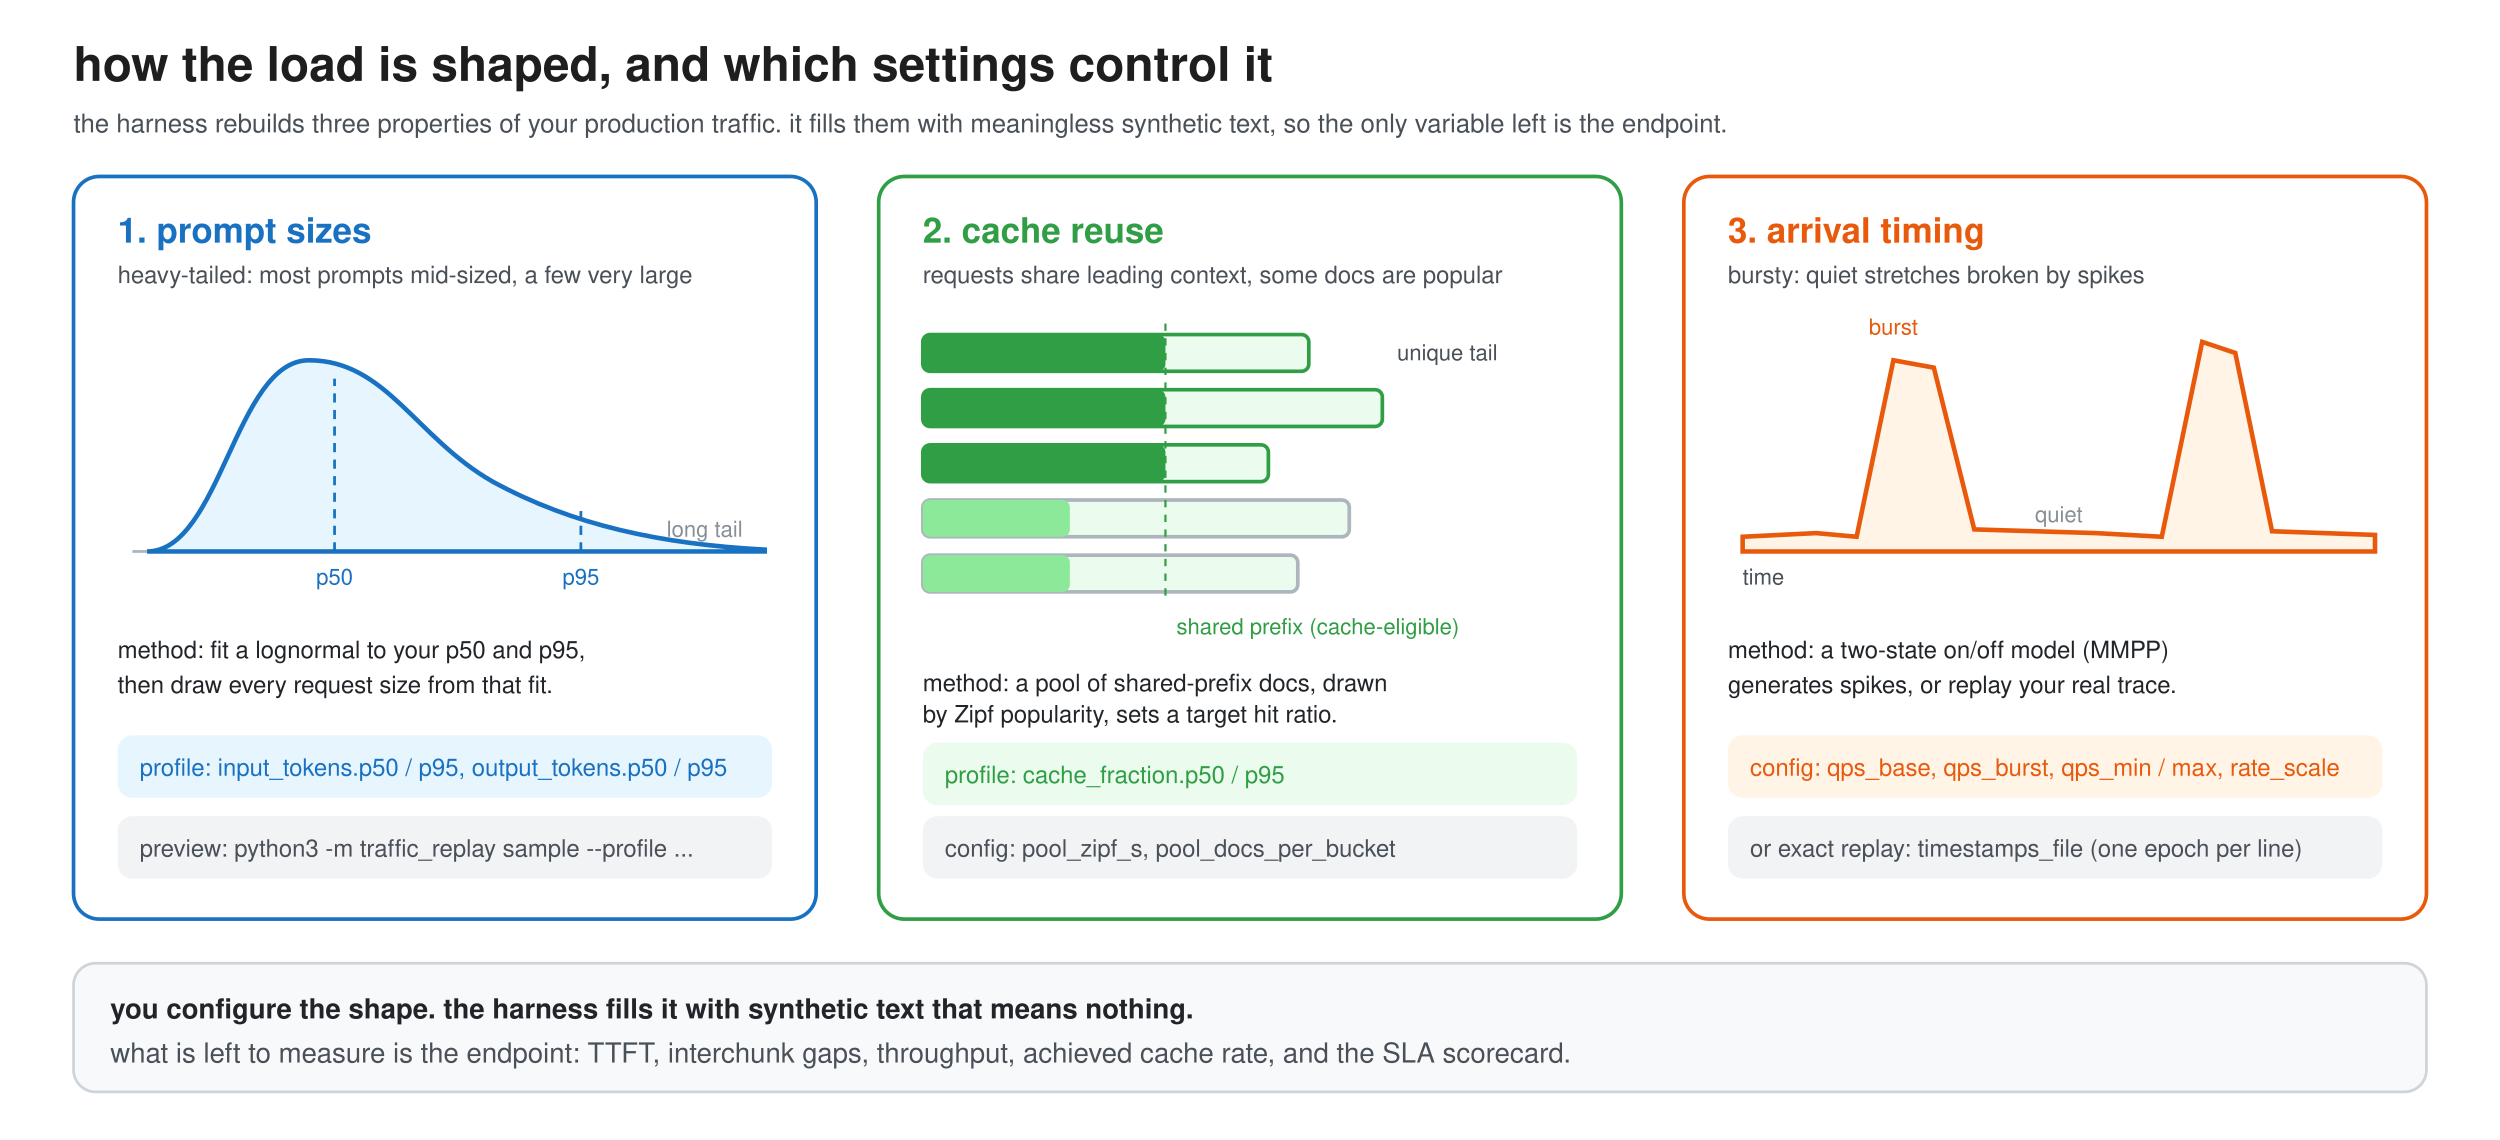
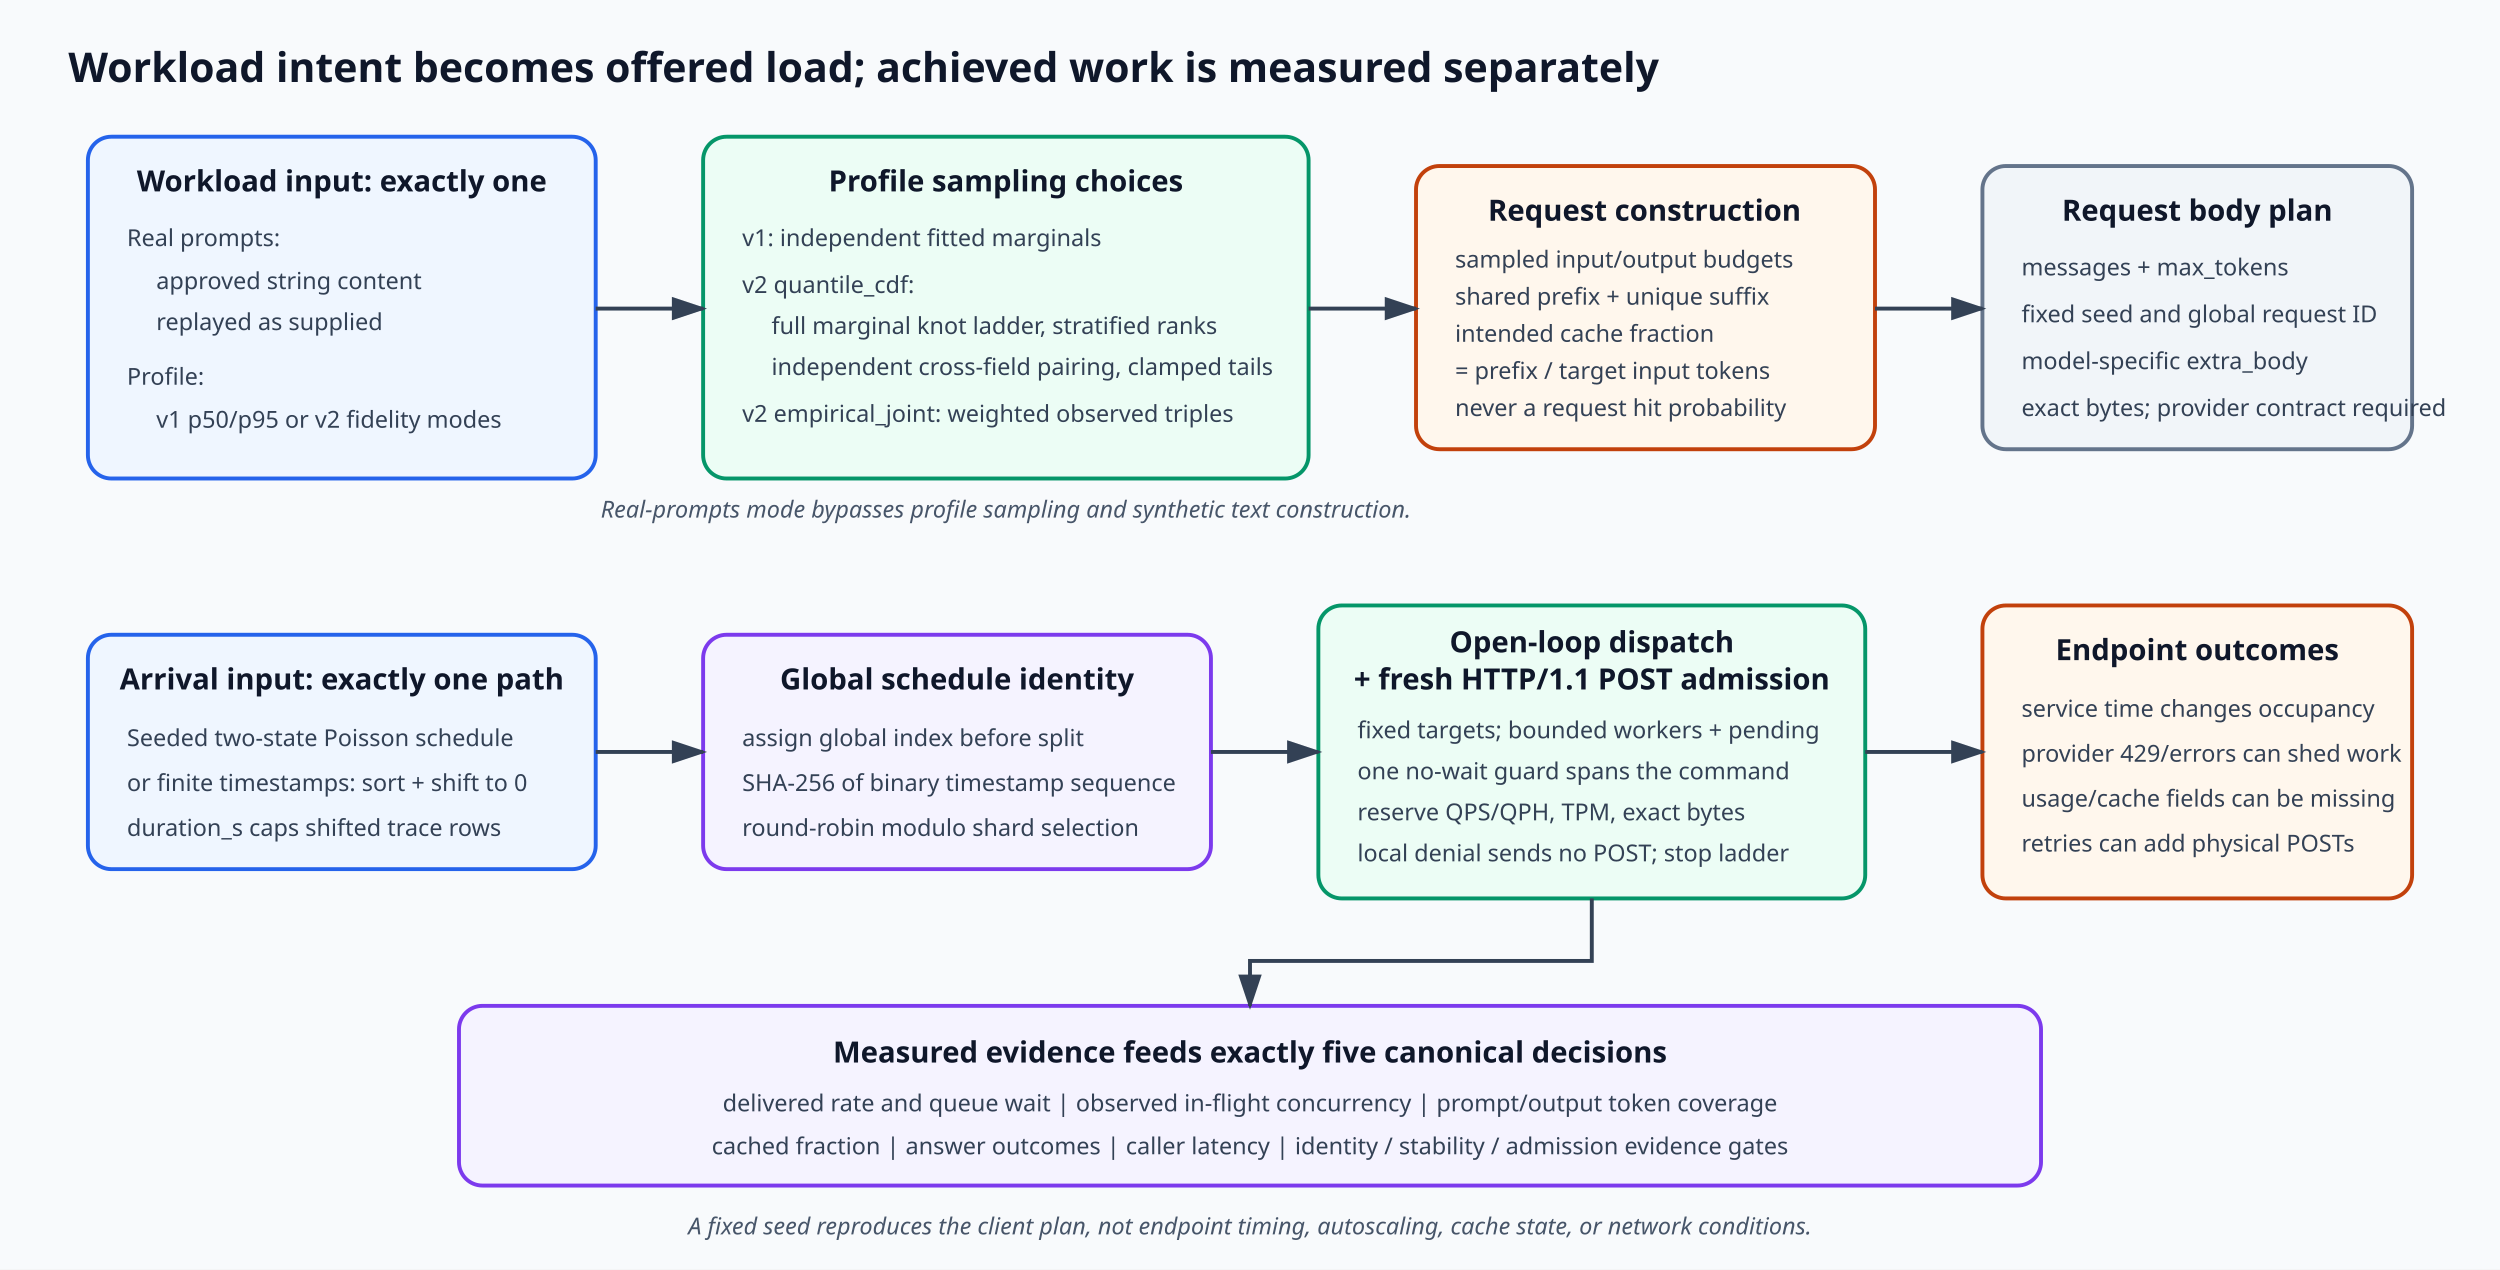
- <svg xmlns="http://www.w3.org/2000/svg" viewBox="0 0 1360 620" width="1360" height="620" font-family="Helvetica, Arial, sans-serif">
-   <rect x="0" y="0" width="1360" height="620" fill="#ffffff" />
-   <text x="40" y="44" font-size="26" font-weight="700" fill="#1e1e1e">how the load is shaped, and which settings control it</text>
-   <text x="40" y="72" font-size="14" fill="#495057">the harness rebuilds three properties of your production traffic. it fills them with meaningless synthetic text, so the only variable left is the endpoint.</text>
-   <rect x="40" y="96" width="404" height="404" rx="14" fill="#ffffff" stroke="#1971c2" stroke-width="2" />
-   <text x="64" y="132" font-size="19" font-weight="700" fill="#1971c2">1. prompt sizes</text>
-   <text x="64" y="154" font-size="13" fill="#495057">heavy-tailed: most prompts mid-sized, a few very large</text>
-   <line x1="72" y1="300" x2="416" y2="300" stroke="#adb5bd" stroke-width="1.5" />
-   <path d="M80 300 C120 300 128 196 168 196 C210 196 226 238 268 262 C312 286 360 296 416 299 L416 300 L80 300 Z" fill="#e7f5ff" stroke="#1971c2" stroke-width="2.5" />
-   <line x1="182" y1="300" x2="182" y2="206" stroke="#1971c2" stroke-width="1.5" stroke-dasharray="5 4" />
-   <text x="182" y="318" font-size="12" fill="#1971c2" text-anchor="middle">p50</text>
-   <line x1="316" y1="300" x2="316" y2="278" stroke="#1971c2" stroke-width="1.5" stroke-dasharray="5 4" />
-   <text x="316" y="318" font-size="12" fill="#1971c2" text-anchor="middle">p95</text>
-   <text x="404" y="292" font-size="12" fill="#868e96" text-anchor="end">long tail</text>
-   <text x="64" y="358" font-size="13" fill="#212529">method: fit a lognormal to your p50 and p95,</text>
-   <text x="64" y="377" font-size="13" fill="#212529">then draw every request size from that fit.</text>
-   <rect x="64" y="400" width="356" height="34" rx="8" fill="#e7f5ff" />
-   <text x="76" y="422" font-size="13" fill="#1971c2">profile: input_tokens.p50 / p95, output_tokens.p50 / p95</text>
-   <rect x="64" y="444" width="356" height="34" rx="8" fill="#f1f3f5" />
-   <text x="76" y="466" font-size="13" fill="#495057">preview: python3 -m traffic_replay sample --profile ...</text>
-   <rect x="478" y="96" width="404" height="404" rx="14" fill="#ffffff" stroke="#2f9e44" stroke-width="2" />
-   <text x="502" y="132" font-size="19" font-weight="700" fill="#2f9e44">2. cache reuse</text>
-   <text x="502" y="154" font-size="13" fill="#495057">requests share leading context, some docs are popular</text>
-   <rect x="502" y="182" width="210" height="20" rx="4" fill="#ebfbee" stroke="#2f9e44" stroke-width="2" />
-   <rect x="502" y="182" width="132" height="20" rx="4" fill="#2f9e44" />
-   <rect x="502" y="212" width="250" height="20" rx="4" fill="#ebfbee" stroke="#2f9e44" stroke-width="2" />
-   <rect x="502" y="212" width="132" height="20" rx="4" fill="#2f9e44" />
-   <rect x="502" y="242" width="188" height="20" rx="4" fill="#ebfbee" stroke="#2f9e44" stroke-width="2" />
-   <rect x="502" y="242" width="132" height="20" rx="4" fill="#2f9e44" />
-   <rect x="502" y="272" width="232" height="20" rx="4" fill="#ebfbee" stroke="#adb5bd" stroke-width="2" />
-   <rect x="502" y="272" width="80" height="20" rx="4" fill="#8ce99a" />
-   <rect x="502" y="302" width="204" height="20" rx="4" fill="#ebfbee" stroke="#adb5bd" stroke-width="2" />
-   <rect x="502" y="302" width="80" height="20" rx="4" fill="#8ce99a" />
-   <line x1="634" y1="176" x2="634" y2="328" stroke="#2f9e44" stroke-width="1.2" stroke-dasharray="4 4" />
-   <text x="640" y="345" font-size="12" fill="#2f9e44">shared prefix (cache-eligible)</text>
-   <text x="760" y="196" font-size="12" fill="#495057">unique tail</text>
-   <text x="502" y="376" font-size="13" fill="#212529">method: a pool of shared-prefix docs, drawn</text>
-   <text x="502" y="393" font-size="13" fill="#212529">by Zipf popularity, sets a target hit ratio.</text>
-   <rect x="502" y="404" width="356" height="34" rx="8" fill="#ebfbee" />
-   <text x="514" y="426" font-size="13" fill="#2f9e44">profile: cache_fraction.p50 / p95</text>
-   <rect x="502" y="444" width="356" height="34" rx="8" fill="#f1f3f5" />
-   <text x="514" y="466" font-size="13" fill="#495057">config: pool_zipf_s, pool_docs_per_bucket</text>
-   <rect x="916" y="96" width="404" height="404" rx="14" fill="#ffffff" stroke="#e8590c" stroke-width="2" />
-   <text x="940" y="132" font-size="19" font-weight="700" fill="#e8590c">3. arrival timing</text>
-   <text x="940" y="154" font-size="13" fill="#495057">bursty: quiet stretches broken by spikes</text>
-   <line x1="948" y1="300" x2="1292" y2="300" stroke="#adb5bd" stroke-width="1.5" />
-   <path d="M948 292 L988 290 L1010 292 L1030 196 L1052 200 L1074 288 L1140 290 L1176 292 L1198 186 L1216 192 L1236 289 L1292 291 L1292 300 L948 300 Z" fill="#fff4e6" stroke="#e8590c" stroke-width="2.5" />
-   <text x="1030" y="182" font-size="12" fill="#e8590c" text-anchor="middle">burst</text>
-   <text x="1120" y="284" font-size="12" fill="#868e96" text-anchor="middle">quiet</text>
-   <text x="948" y="318" font-size="12" fill="#495057">time</text>
-   <text x="940" y="358" font-size="13" fill="#212529">method: a two-state on/off model (MMPP)</text>
-   <text x="940" y="377" font-size="13" fill="#212529">generates spikes, or replay your real trace.</text>
-   <rect x="940" y="400" width="356" height="34" rx="8" fill="#fff4e6" />
-   <text x="952" y="422" font-size="13" fill="#e8590c">config: qps_base, qps_burst, qps_min / max, rate_scale</text>
-   <rect x="940" y="444" width="356" height="34" rx="8" fill="#f1f3f5" />
-   <text x="952" y="466" font-size="13" fill="#495057">or exact replay: timestamps_file (one epoch per line)</text>
-   <rect x="40" y="524" width="1280" height="70" rx="12" fill="#f8f9fa" stroke="#ced4da" stroke-width="1.5" />
-   <text x="60" y="554" font-size="15" font-weight="700" fill="#212529">you configure the shape. the harness fills it with synthetic text that means nothing.</text>
-   <text x="60" y="578" font-size="15" fill="#495057">what is left to measure is the endpoint: TTFT, interchunk gaps, throughput, achieved cache rate, and the SLA scorecard.</text>
+ <svg xmlns="http://www.w3.org/2000/svg" width="1280" height="650" viewBox="0 0 1280 650" role="img" aria-labelledby="title desc">
+   <defs>
+     <marker id="arrow" markerWidth="10" markerHeight="10" refX="8" refY="3" orient="auto">
+       <path d="M0,0 L0,6 L9,3 z" fill="#334155" />
+     </marker>
+     <style>
+       .bg{fill:#f8fafc}.box{fill:#eff6ff;stroke:#2563eb;stroke-width:2}.green{fill:#ecfdf5;stroke:#059669;stroke-width:2}.amber{fill:#fff7ed;stroke:#c2410c;stroke-width:2}.violet{fill:#f5f3ff;stroke:#7c3aed;stroke-width:2}.gray{fill:#f1f5f9;stroke:#64748b;stroke-width:2}.h{font:700 21px system-ui,sans-serif;fill:#0f172a}.t{font:700 15px system-ui,sans-serif;fill:#0f172a}.s{font:12px system-ui,sans-serif;fill:#334155}.note{font:italic 12px system-ui,sans-serif;fill:#475569}.a{fill:none;stroke:#334155;stroke-width:2;marker-end:url(#arrow)}
+     </style>
+   </defs>
+   <rect class="bg" x="0" y="0" width="1280" height="650" />
+   <text class="h" x="35" y="42">Workload intent becomes offered load; achieved work is measured separately</text>
+   <rect class="box" x="45" y="70" width="260" height="175" rx="12" />
+   <text class="t" x="175" y="98" text-anchor="middle">Workload input: exactly one</text>
+   <text class="s" x="65" y="126">Real prompts:</text>
+   <text class="s" x="80" y="148">approved string content</text>
+   <text class="s" x="80" y="169">replayed as supplied</text>
+   <text class="s" x="65" y="197">Profile:</text>
+   <text class="s" x="80" y="219">v1 p50/p95 or v2 fidelity modes</text>
+   <rect class="green" x="360" y="70" width="310" height="175" rx="12" />
+   <text class="t" x="515" y="98" text-anchor="middle">Profile sampling choices</text>
+   <text class="s" x="380" y="126">v1: independent fitted marginals</text>
+   <text class="s" x="380" y="150">v2 quantile_cdf:</text>
+   <text class="s" x="395" y="171">full marginal knot ladder, stratified ranks</text>
+   <text class="s" x="395" y="192">independent cross-field pairing, clamped tails</text>
+   <text class="s" x="380" y="216">v2 empirical_joint: weighted observed triples</text>
+   <rect class="amber" x="725" y="85" width="235" height="145" rx="12" />
+   <text class="t" x="842" y="113" text-anchor="middle">Request construction</text>
+   <text class="s" x="745" y="137">sampled input/output budgets</text>
+   <text class="s" x="745" y="156">shared prefix + unique suffix</text>
+   <text class="s" x="745" y="175">intended cache fraction</text>
+   <text class="s" x="745" y="194">= prefix / target input tokens</text>
+   <text class="s" x="745" y="213">never a request hit probability</text>
+   <rect class="gray" x="1015" y="85" width="220" height="145" rx="12" />
+   <text class="t" x="1125" y="113" text-anchor="middle">Request body plan</text>
+   <text class="s" x="1035" y="141">messages + max_tokens</text>
+   <text class="s" x="1035" y="165">fixed seed and global request ID</text>
+   <text class="s" x="1035" y="189">model-specific extra_body</text>
+   <text class="s" x="1035" y="213">exact bytes; provider contract required</text>
+   <path class="a" d="M305 158 H360" />
+   <path class="a" d="M670 158 H725" />
+   <path class="a" d="M960 158 H1015" />
+   <text class="note" x="515" y="265" text-anchor="middle">Real-prompts mode bypasses profile sampling and synthetic text construction.</text>
+   <rect class="box" x="45" y="325" width="260" height="120" rx="12" />
+   <text class="t" x="175" y="353" text-anchor="middle">Arrival input: exactly one path</text>
+   <text class="s" x="65" y="382">Seeded two-state Poisson schedule</text>
+   <text class="s" x="65" y="405">or finite timestamps: sort + shift to 0</text>
+   <text class="s" x="65" y="428">duration_s caps shifted trace rows</text>
+   <rect class="violet" x="360" y="325" width="260" height="120" rx="12" />
+   <text class="t" x="490" y="353" text-anchor="middle">Global schedule identity</text>
+   <text class="s" x="380" y="382">assign global index before split</text>
+   <text class="s" x="380" y="405">SHA-256 of binary timestamp sequence</text>
+   <text class="s" x="380" y="428">round-robin modulo shard selection</text>
+   <rect class="green" x="675" y="310" width="280" height="150" rx="12" />
+   <text class="t" x="815" y="334" text-anchor="middle">Open-loop dispatch</text>
+   <text class="t" x="815" y="353" text-anchor="middle">+ fresh HTTP/1.1 POST admission</text>
+   <text class="s" x="695" y="378">fixed targets; bounded workers + pending</text>
+   <text class="s" x="695" y="399">one no-wait guard spans the command</text>
+   <text class="s" x="695" y="420">reserve QPS/QPH, TPM, exact bytes</text>
+   <text class="s" x="695" y="441">local denial sends no POST; stop ladder</text>
+   <rect class="amber" x="1015" y="310" width="220" height="150" rx="12" />
+   <text class="t" x="1125" y="338" text-anchor="middle">Endpoint outcomes</text>
+   <text class="s" x="1035" y="367">service time changes occupancy</text>
+   <text class="s" x="1035" y="390">provider 429/errors can shed work</text>
+   <text class="s" x="1035" y="413">usage/cache fields can be missing</text>
+   <text class="s" x="1035" y="436">retries can add physical POSTs</text>
+   <path class="a" d="M305 385 H360" />
+   <path class="a" d="M620 385 H675" />
+   <path class="a" d="M955 385 H1015" />
+   <rect class="violet" x="235" y="515" width="810" height="92" rx="12" />
+   <text class="t" x="640" y="544" text-anchor="middle">Measured evidence feeds exactly five canonical decisions</text>
+   <text class="s" x="640" y="569" text-anchor="middle">delivered rate and queue wait | observed in-flight concurrency | prompt/output token coverage</text>
+   <text class="s" x="640" y="591" text-anchor="middle">cached fraction | answer outcomes | caller latency | identity / stability / admission evidence gates</text>
+   <path class="a" d="M815 460 V492 H640 V515" />
+   <text class="note" x="640" y="632" text-anchor="middle">A fixed seed reproduces the client plan, not endpoint timing, autoscaling, cache state, or network conditions.</text>
</svg>
